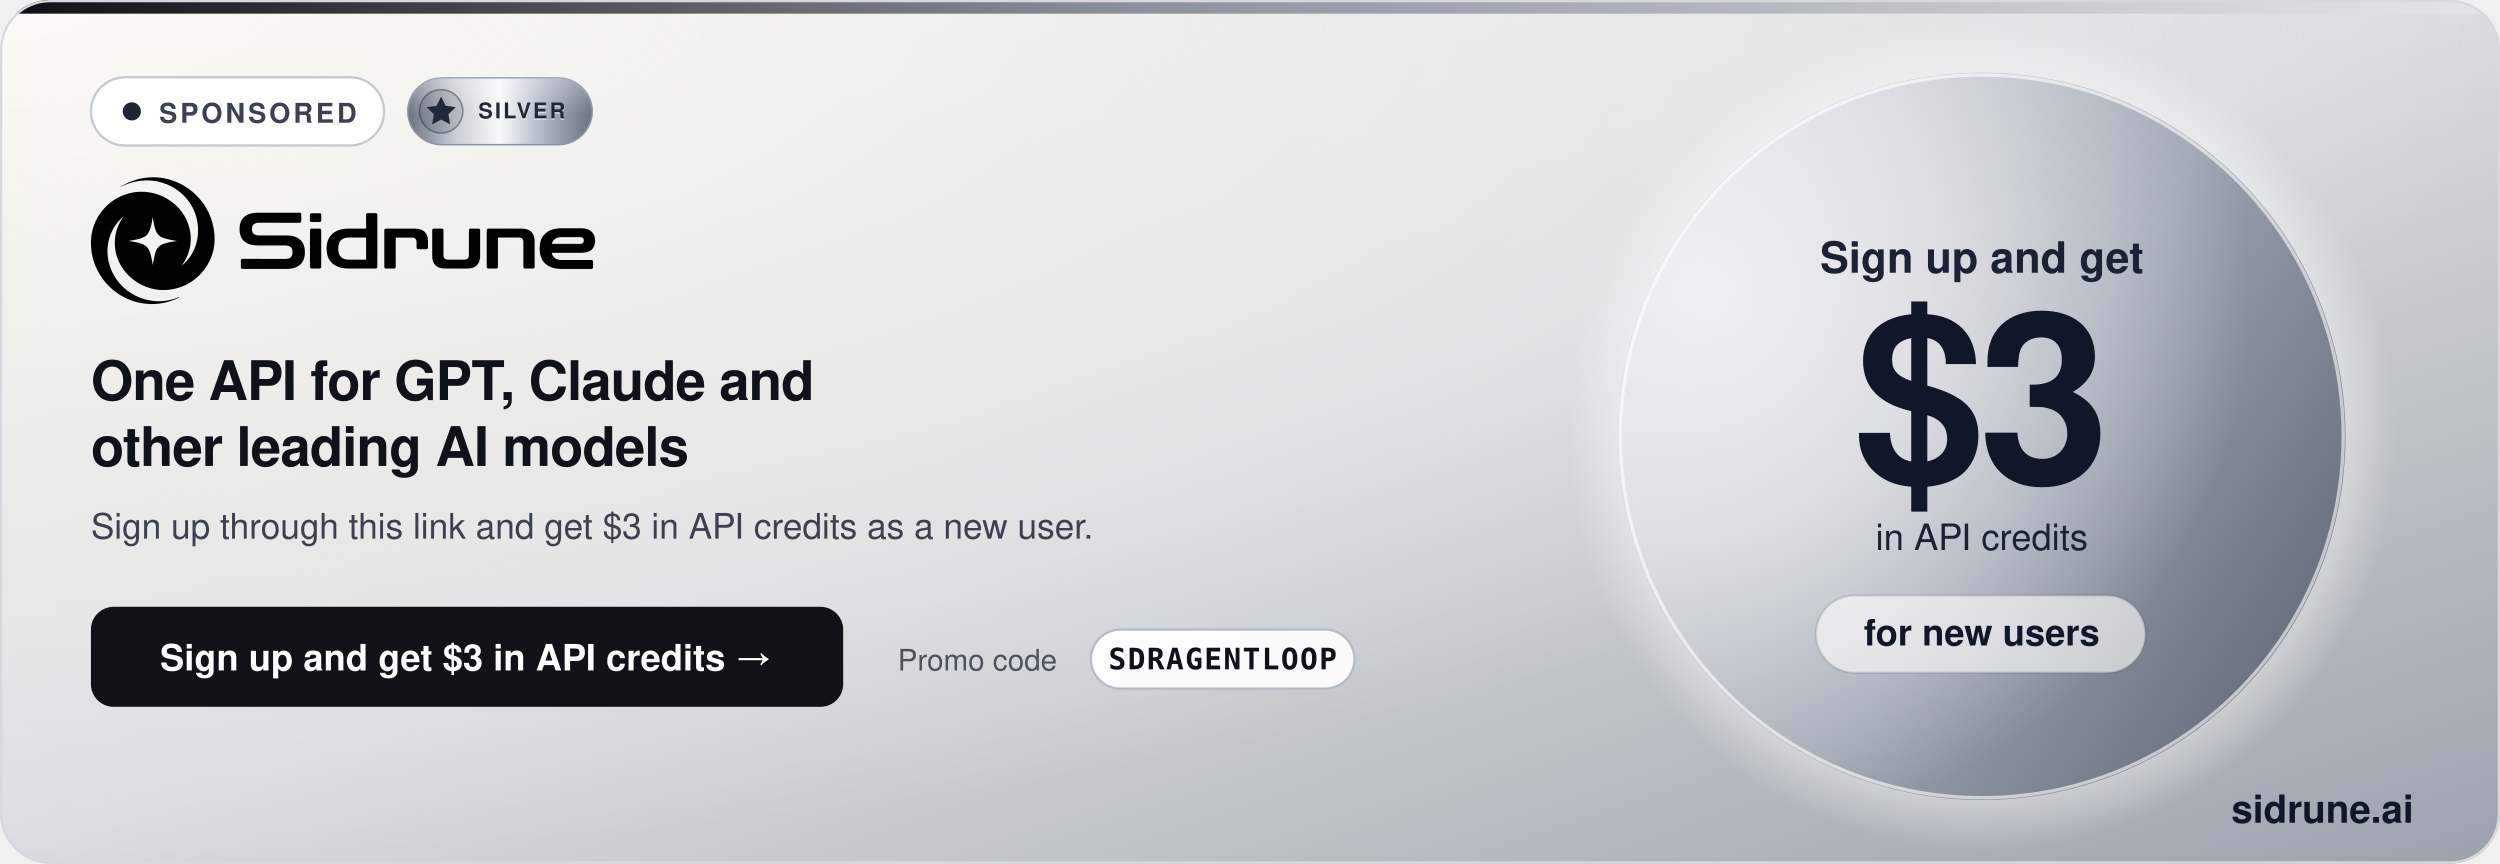
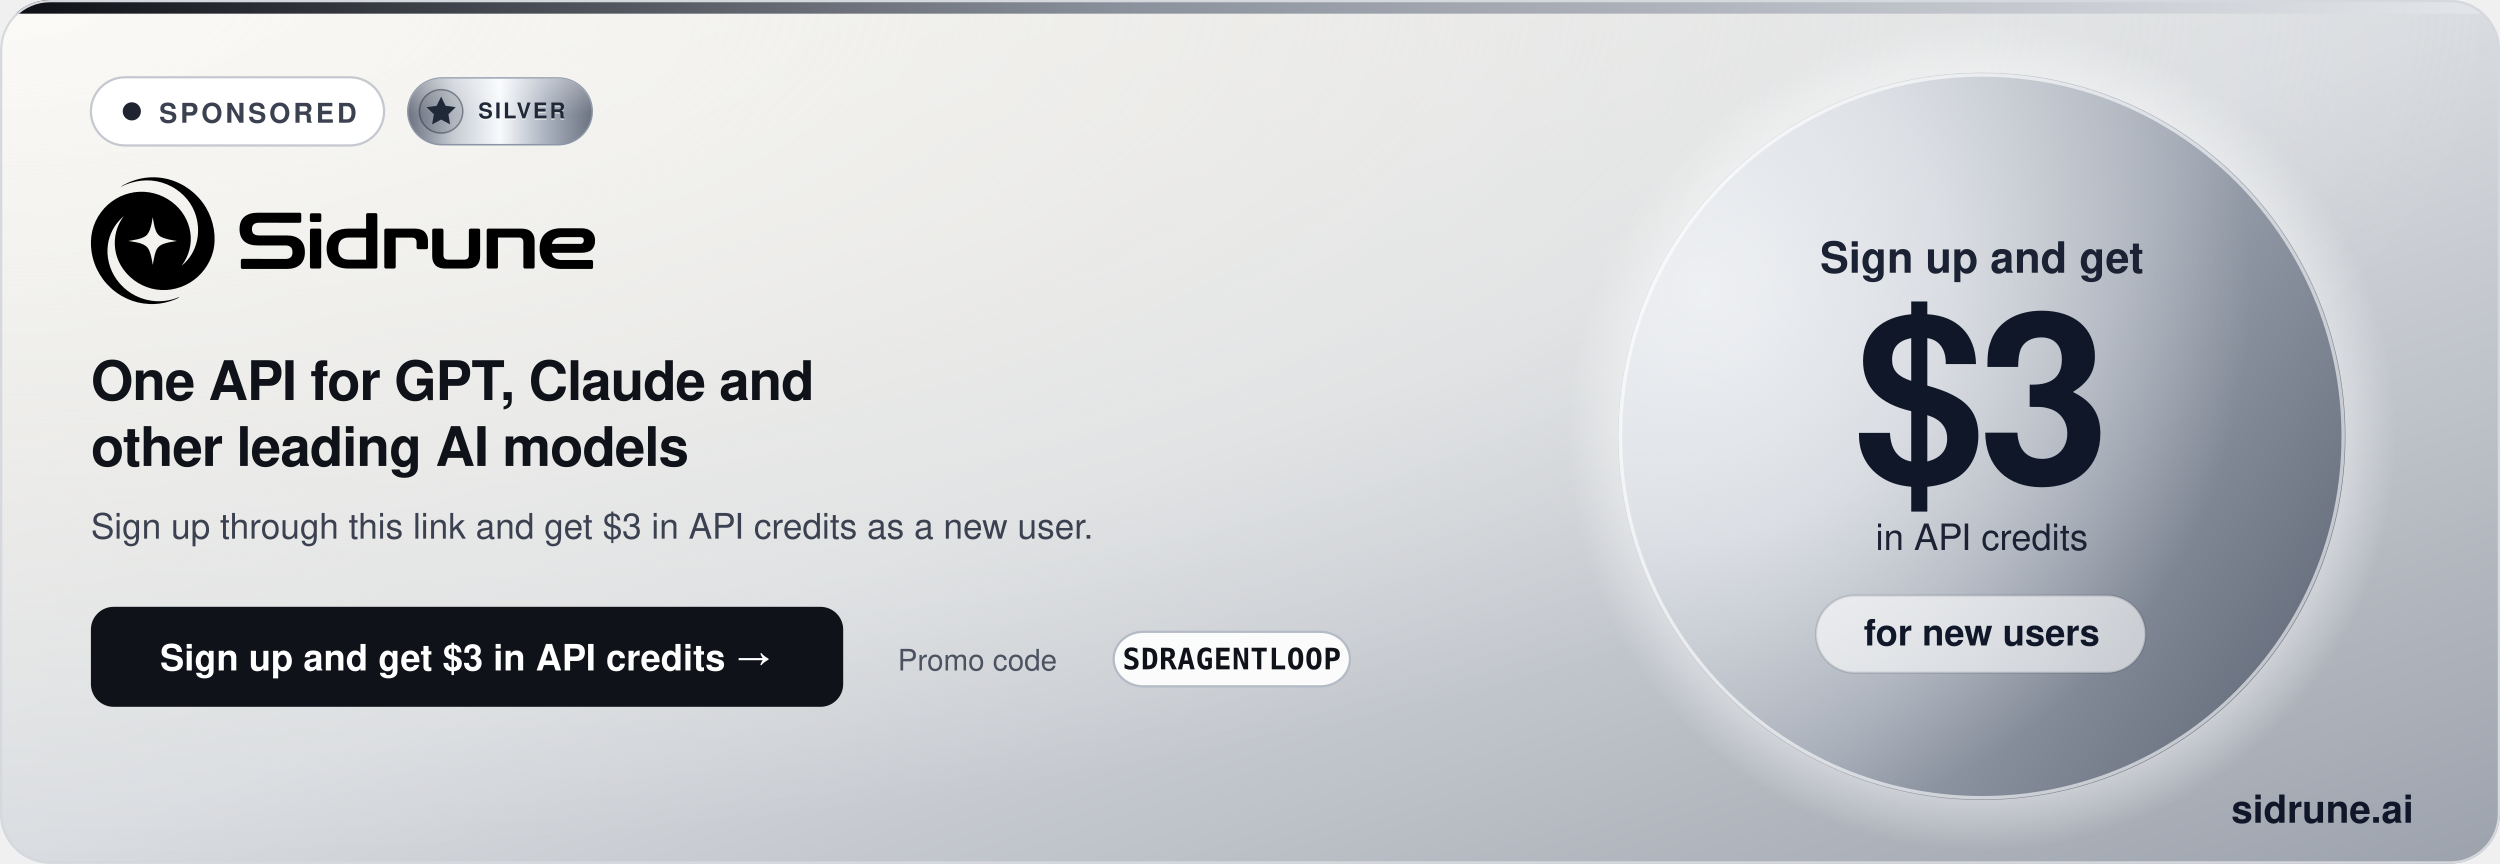
<svg xmlns="http://www.w3.org/2000/svg" width="1100" height="380" viewBox="0 0 1100 380" role="img" aria-label="Sidrune AI (Silver Sponsor): One API for GPT, Claude and other leading AI models. Sign up and get $3 in API credits.">
  <defs>
    <linearGradient id="bg" x1="0" y1="0" x2="1" y2="1">
      <stop offset="0" stop-color="#f4f3ef" />
      <stop offset=".5" stop-color="#d9dce0" />
      <stop offset="1" stop-color="#9ca2ac" />
    </linearGradient>
    <radialGradient id="hl" cx="0" cy="0" r="1" gradientUnits="objectBoundingBox">
      <stop offset="0" stop-color="#fbfaf7" />
      <stop offset=".5" stop-color="#f1f0ec" stop-opacity=".6" />
      <stop offset="1" stop-color="#f1f0ec" stop-opacity="0" />
    </radialGradient>
    <linearGradient id="stripe" x1="0" y1="0" x2="1" y2="0">
      <stop offset="0" stop-color="#0b0d12" />
      <stop offset=".45" stop-color="#8b919c" />
      <stop offset="1" stop-color="#e5e7eb" />
    </linearGradient>
    <radialGradient id="orbHl" cx=".12" cy=".3" r=".75">
      <stop offset="0" stop-color="#eef0f3" />
      <stop offset=".45" stop-color="#eef0f3" stop-opacity=".7" />
      <stop offset="1" stop-color="#eef0f3" stop-opacity="0" />
    </radialGradient>
    <linearGradient id="orb" x1="0" y1=".2" x2="1" y2=".8">
      <stop offset="0" stop-color="#c9cdd4" />
      <stop offset=".55" stop-color="#9aa2ae" />
      <stop offset="1" stop-color="#626a79" />
    </linearGradient>
    <radialGradient id="orbGlow" cx=".5" cy=".5" r=".5">
      <stop offset=".88" stop-color="#ffffff" stop-opacity=".35" />
      <stop offset="1" stop-color="#ffffff" stop-opacity="0" />
    </radialGradient>
    <clipPath id="card">
      <rect width="1100" height="380" rx="22" />
    </clipPath>
  </defs>
  <g clip-path="url(#card)">
    <rect width="1100" height="380" fill="url(#bg)" />
    <rect width="1100" height="380" fill="url(#hl)" />
    <rect width="1100" height="6" fill="url(#stripe)" />
    <rect x=".5" y=".5" width="1099" height="379" rx="21.5" fill="none" stroke="#d5d8dd" />
  </g>
  <rect x="40" y="34" width="129" height="30" rx="15" fill="#ffffff" stroke="#c4c8cf" />
  <circle cx="58" cy="49" r="4" fill="#1f2430" />
  <text x="70" y="54" font-family="-apple-system, BlinkMacSystemFont, 'Segoe UI', Helvetica, Arial, sans-serif" font-size="12" font-weight="700" letter-spacing="1.3" fill="#3b4150">SPONSORED</text>
  <svg x="179" y="34" width="82" height="30" viewBox="0 0 120 44">
    <defs>
      <linearGradient id="bm" x1="0" y1="0" x2="1" y2="0">
        <stop offset="0.00" stop-color="#6b7280" />
        <stop offset="0.25" stop-color="#c7ccd4" />
        <stop offset="0.50" stop-color="#f8fafc" />
        <stop offset="0.75" stop-color="#aab2bf" />
        <stop offset="1.00" stop-color="#6b7280" />
      </linearGradient>
      <linearGradient id="bs" x1="0" y1="0" x2="0" y2="1">
        <stop offset="0" stop-color="#fff" stop-opacity=".32" />
        <stop offset=".55" stop-color="#fff" stop-opacity="0" />
      </linearGradient>
    </defs>
    <rect x=".5" y=".5" width="119" height="43" rx="22" fill="url(#bm)" stroke="#8b95a5" />
    <rect x=".5" y=".5" width="119" height="43" rx="22" fill="url(#bs)" />
    <circle cx="22" cy="22" r="14" fill="#1f2937" fill-opacity=".14" stroke="#1f2937" stroke-opacity=".45" />
    <path d="M22 12.5l2.9 5.9 6.5.9-4.7 4.6 1.1 6.5L22 27.3l-5.8 3.1 1.1-6.5-4.7-4.6 6.5-.9z" fill="#1f2937" />
    <text x="46" y="27.5" text-anchor="start" font-family="-apple-system, BlinkMacSystemFont, 'Segoe UI', Helvetica, Arial, sans-serif" font-size="14" font-weight="800" letter-spacing="1.4" fill="#ffffff" fill-opacity=".55">SILVER</text>
    <text x="46" y="26.5" text-anchor="start" font-family="-apple-system, BlinkMacSystemFont, 'Segoe UI', Helvetica, Arial, sans-serif" font-size="14" font-weight="800" letter-spacing="1.4" fill="#1f2937">SILVER</text>
  </svg>
  <svg x="40" y="78" width="222" height="56" viewBox="0 0 555 140" fill="none">
    <path d="M166.677 100.837C165.714 100.837 164.933 100.056 164.933 99.093V91.495C164.933 90.531 165.716 89.75 166.68 89.752L213.976 89.834C216.478 89.834 218.383 89.265 219.691 88.128C221.055 86.934 221.738 85.029 221.738 82.413C221.738 79.798 221.055 77.921 219.691 76.784C218.383 75.59 216.478 74.993 213.976 74.993H183.442C177.13 74.993 172.212 73.486 168.686 70.473C165.218 67.402 163.483 62.91 163.483 56.997C163.483 51.083 165.218 46.619 168.686 43.606C172.212 40.535 177.13 39 183.442 39H229.632C230.595 39 231.376 39.781 231.376 40.744V48.341C231.376 49.305 230.593 50.087 229.629 50.085L184.892 50.003C182.447 50.003 180.542 50.571 179.177 51.709C177.812 52.789 177.13 54.551 177.13 56.997C177.13 59.442 177.812 61.233 179.177 62.37C180.542 63.45 182.447 63.99 184.892 63.99H215.426C221.738 63.99 226.628 65.554 230.096 68.682C233.622 71.752 235.384 76.329 235.384 82.413C235.384 88.441 233.622 93.018 230.096 96.145C226.628 99.273 221.738 100.837 215.426 100.837H166.677Z" fill="black" />
    <path d="M242.699 100.41C241.736 100.41 240.956 99.629 240.956 98.666V58.228C240.956 57.266 241.736 56.485 242.699 56.485H251.579C252.542 56.485 253.323 57.266 253.323 58.228V98.666C253.323 99.629 252.542 100.41 251.579 100.41H242.699ZM242.614 49.235C241.651 49.235 240.87 48.454 240.87 47.491V41.341C240.87 40.378 241.651 39.597 242.614 39.597H251.665C252.628 39.597 253.408 40.378 253.408 41.341V47.491C253.408 48.454 252.628 49.235 251.665 49.235H242.614Z" fill="black" />
    <path d="M315.064 98.666C315.064 99.629 314.284 100.41 313.321 100.41H302.697V41.17C302.697 40.207 303.478 39.426 304.441 39.426H313.321C314.284 39.426 315.064 40.207 315.064 41.17V98.666ZM312.932 100.41H283.506C275.887 100.41 269.945 98.534 265.68 94.781C261.416 91.028 259.283 85.598 259.283 78.49C259.283 71.326 261.416 65.867 265.68 62.114C269.945 58.361 275.887 56.485 283.506 56.485H312.079V66.293H283.506C279.81 66.293 276.967 67.317 274.977 69.364C273.044 71.354 272.077 74.396 272.077 78.49C272.077 82.527 273.044 85.569 274.977 87.616C276.967 89.606 279.81 90.602 283.506 90.602H312.932V100.41Z" fill="black" />
    <path d="M324.496 100.41C323.533 100.41 322.753 99.629 322.753 98.666V58.228C322.753 57.266 323.533 56.485 324.496 56.485H356.358C361.304 56.485 364.944 57.736 367.275 60.238C369.606 62.683 370.772 65.924 370.772 69.961V77.344C370.772 78.306 369.991 79.087 369.028 79.087H359.978C359.015 79.087 358.234 78.306 358.234 77.344V71.496C358.234 68.085 356.528 66.379 353.116 66.379H335.29V98.666C335.29 99.629 334.51 100.41 333.547 100.41H324.496Z" fill="black" />
    <path d="M389.841 100.41C384.837 100.41 381.17 99.159 378.839 96.657C376.564 94.155 375.427 90.914 375.427 86.934V58.228C375.427 57.266 376.208 56.485 377.171 56.485H386.051C387.014 56.485 387.794 57.266 387.794 58.228V85.484C387.794 88.896 389.5 90.602 392.912 90.602H410.652C414.064 90.602 415.77 88.896 415.77 85.484V58.228C415.77 57.266 416.551 56.485 417.514 56.485H426.394C427.357 56.485 428.137 57.266 428.137 58.228V86.934C428.137 90.914 426.972 94.155 424.64 96.657C422.366 99.159 418.727 100.41 413.723 100.41H389.841Z" fill="black" />
    <path d="M437.111 100.41C436.148 100.41 435.368 99.629 435.368 98.666V58.228C435.368 57.266 436.148 56.485 437.111 56.485H473.664C478.668 56.485 482.307 57.736 484.581 60.238C486.913 62.683 488.078 65.924 488.078 69.961V98.666C488.078 99.629 487.298 100.41 486.335 100.41H477.455C476.492 100.41 475.711 99.629 475.711 98.666V71.411C475.711 67.999 474.005 66.293 470.593 66.293H447.735V98.666C447.735 99.629 446.954 100.41 445.991 100.41H437.111Z" fill="black" />
    <path d="M517.816 100.837C510.196 100.837 504.254 98.96 499.99 95.207C495.725 91.398 493.593 85.825 493.593 78.49C493.593 71.098 495.725 65.526 499.99 61.773C504.254 57.963 510.196 56.058 517.816 56.058H539.139C544.142 56.058 547.952 57.252 550.568 59.641C553.24 61.972 554.576 65.327 554.576 69.705C554.576 78.632 549.431 83.096 539.139 83.096H506.898C508.092 88.384 511.732 91.028 517.816 91.028H550.615C551.578 91.028 552.359 91.809 552.359 92.772V99.093C552.359 100.056 551.578 100.837 550.615 100.837H517.816ZM517.816 65.867C511.959 65.867 508.348 68.34 506.984 73.287H538.542C539.679 73.287 540.56 72.946 541.186 72.264C541.868 71.582 542.209 70.643 542.209 69.449C542.209 67.061 540.987 65.867 538.542 65.867H517.816Z" fill="black" />
    <path d="M44.235 4.62C57.028 -0.439 71.083 -1.37 84.431 1.959C102.102 6.455 117.272 17.769 126.62 33.424C134.978 47.528 138.457 65.863 134.342 81.855C130.526 96.213 121.258 108.516 108.509 116.146C95.806 123.62 80.882 126.1 66.54 122.379C52.503 118.74 40.467 109.71 33.048 97.25C26.378 85.884 24.518 72.327 27.88 59.584C29.178 54.732 31.242 50.118 33.993 45.916C34.731 44.782 35.467 43.866 36.214 42.792C35.207 43.522 33.599 45.121 32.666 46.041C25.255 53.469 20.397 63.061 18.795 73.431C16.612 87.065 20.342 101.499 28.415 112.644C37.254 124.995 50.679 133.285 65.682 135.653C74.662 137.077 83.854 136.328 92.486 133.47C93.365 133.172 95.763 132.362 96.456 131.989C96.933 132.112 96.806 132.004 97.019 132.348C91.26 135.385 83.354 137.791 76.921 138.736C59.442 141.385 41.63 136.914 27.473 126.325C12.951 115.619 3.306 99.556 0.684 81.705C-1.565 66.004 1.674 51.04 11.267 38.264C20.077 26.48 33.185 18.653 47.737 16.483C62.406 14.368 77.311 18.219 89.12 27.175C111.458 44.057 116.927 74.736 99.793 97.321C117.364 83.149 122.142 59.018 114.144 38.348C108.756 24.424 97.499 13.624 83.816 7.87C68.723 1.524 52.871 2.234 37.835 8.202C36.673 8.834 34.601 9.749 33.371 10.282L33.203 10.144C34.126 9.347 36.995 7.82 37.875 7.471C39.544 6.475 42.38 5.353 44.235 4.62ZM67.894 44.065C67.176 49.953 65.386 60.824 60.353 64.501C55.298 68.195 47.264 68.949 41.227 70.067C48.218 71.333 58.62 71.916 62.842 78.202C65.392 81.998 66.472 87.689 67.296 92.138C67.441 92.918 67.81 95.783 68.014 96.31C68.294 95.761 68.704 92.575 68.847 91.769C69.222 89.679 69.659 87.602 70.16 85.539C71.579 79.728 73.544 75.638 79.586 73.379C83.966 71.742 89.967 70.69 94.641 70.088C89.253 69.155 80.571 67.888 76.079 64.905C74.935 64.147 73.944 63.179 73.157 62.054C70.309 58.051 69.553 52.355 68.647 47.644C68.542 47.099 68.192 44.35 67.894 44.065ZM33.197 10.339C33.114 10.359 33.17 10.352 33.028 10.311C33.061 10.274 33.101 10.236 33.147 10.194L33.197 10.339ZM33.203 10.144C33.183 10.161 33.165 10.178 33.147 10.194L33.134 10.157L33.171 10.118L33.203 10.144Z" fill="black" />
  </svg>
  <text x="40" y="176" font-family="-apple-system, BlinkMacSystemFont, 'Segoe UI', Helvetica, Arial, sans-serif" font-size="24" font-weight="800" letter-spacing="-0.4" fill="#0f1218">One API for GPT, Claude and</text>
  <text x="40" y="205" font-family="-apple-system, BlinkMacSystemFont, 'Segoe UI', Helvetica, Arial, sans-serif" font-size="24" font-weight="800" letter-spacing="-0.4" fill="#0f1218">other leading AI models</text>
  <text x="40" y="237" font-family="-apple-system, BlinkMacSystemFont, 'Segoe UI', Helvetica, Arial, sans-serif" font-size="15.5" fill="#3b4150">Sign up through this link and get $3 in API credits as a new user.</text>
  <rect x="40" y="267" width="331" height="44" rx="10" fill="#0f1218" />
  <text x="205" y="295" text-anchor="middle" font-family="-apple-system, BlinkMacSystemFont, 'Segoe UI', Helvetica, Arial, sans-serif" font-size="16" font-weight="800" fill="#ffffff">Sign up and get $3 in API credits →</text>
  <text x="395" y="295" font-family="-apple-system, BlinkMacSystemFont, 'Segoe UI', Helvetica, Arial, sans-serif" font-size="13" fill="#4b5260">Promo code</text>
-   <rect x="480" y="277" width="116" height="26" rx="13" fill="#ffffff" fill-opacity=".92" stroke="#b4bbc6" stroke-width="1" />
-   <text x="538" y="294.5" text-anchor="middle" font-family="'SF Mono', ui-monospace, Menlo, Consolas, monospace" font-size="13" font-weight="800" letter-spacing=".6" fill="#0f1218">SDRAGENTLOOP</text>
+   <rect x="490" y="278" width="104" height="24" rx="13" fill="#ffffff" fill-opacity=".92" stroke="#b4bbc6" stroke-width="1" />
+   <text x="542" y="294.5" text-anchor="middle" font-family="'SF Mono', ui-monospace, Menlo, Consolas, monospace" font-size="13" font-weight="800" letter-spacing=".2" fill="#0f1218">SDRAGENTLOOP</text>
  <circle cx="872" cy="192" r="182" fill="url(#orbGlow)" />
  <circle cx="872" cy="192" r="160" fill="url(#orb)" />
  <circle cx="872" cy="192" r="160" fill="url(#orbHl)" />
  <circle cx="872" cy="192" r="159" fill="none" stroke="#ffffff" stroke-opacity=".6" stroke-width="1.5" />
  <text x="872" y="120" text-anchor="middle" font-family="-apple-system, BlinkMacSystemFont, 'Segoe UI', Helvetica, Arial, sans-serif" font-size="19.0" font-weight="600" fill="#1b2234">Sign up and get</text>
  <text x="872" y="212" text-anchor="middle" font-family="-apple-system, BlinkMacSystemFont, 'Segoe UI', Helvetica, Arial, sans-serif" font-size="104" font-weight="800" letter-spacing="-3" fill="#0f1729">$3</text>
  <text x="872" y="242" text-anchor="middle" font-family="-apple-system, BlinkMacSystemFont, 'Segoe UI', Helvetica, Arial, sans-serif" font-size="16" fill="#1b2234">in API credits</text>
  <rect x="799" y="262" width="145" height="34" rx="17" fill="#ffffff" fill-opacity=".6" stroke="#0f1729" stroke-opacity=".12" />
  <text x="872" y="284" text-anchor="middle" font-family="-apple-system, BlinkMacSystemFont, 'Segoe UI', Helvetica, Arial, sans-serif" font-size="16" font-weight="700" fill="#0f1729">for new users</text>
  <text x="1062" y="362" text-anchor="end" font-family="-apple-system, BlinkMacSystemFont, 'Segoe UI', Helvetica, Arial, sans-serif" font-size="17" font-weight="800" fill="#0f1729">sidrune.ai</text>
</svg>
